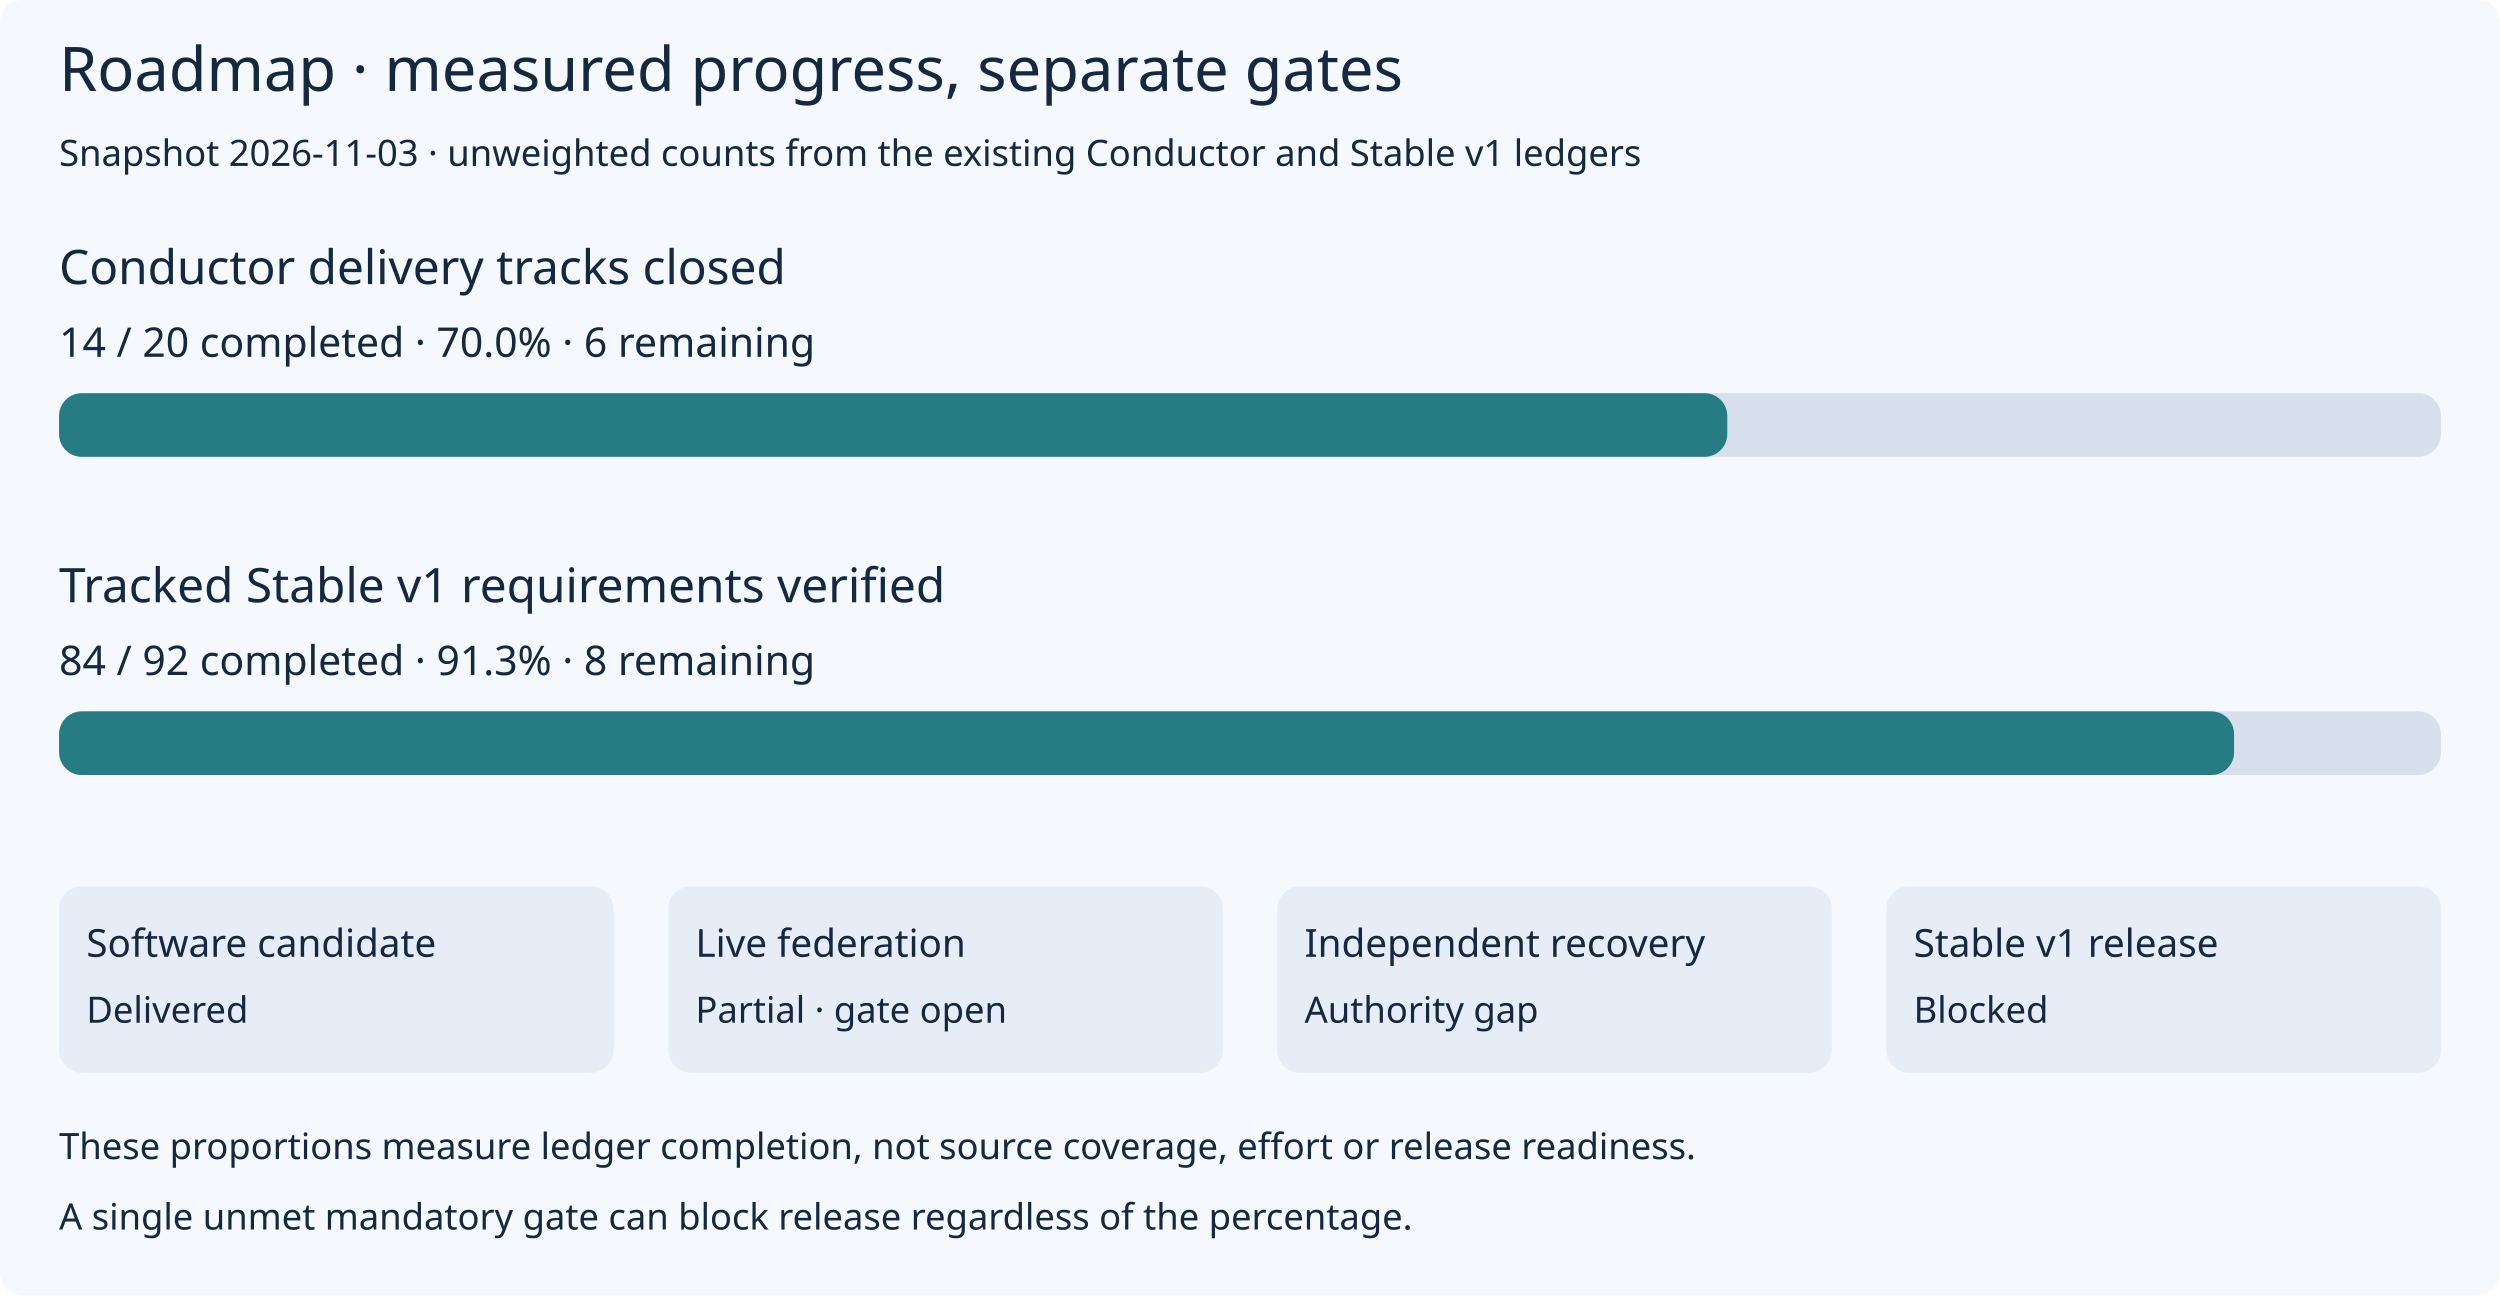
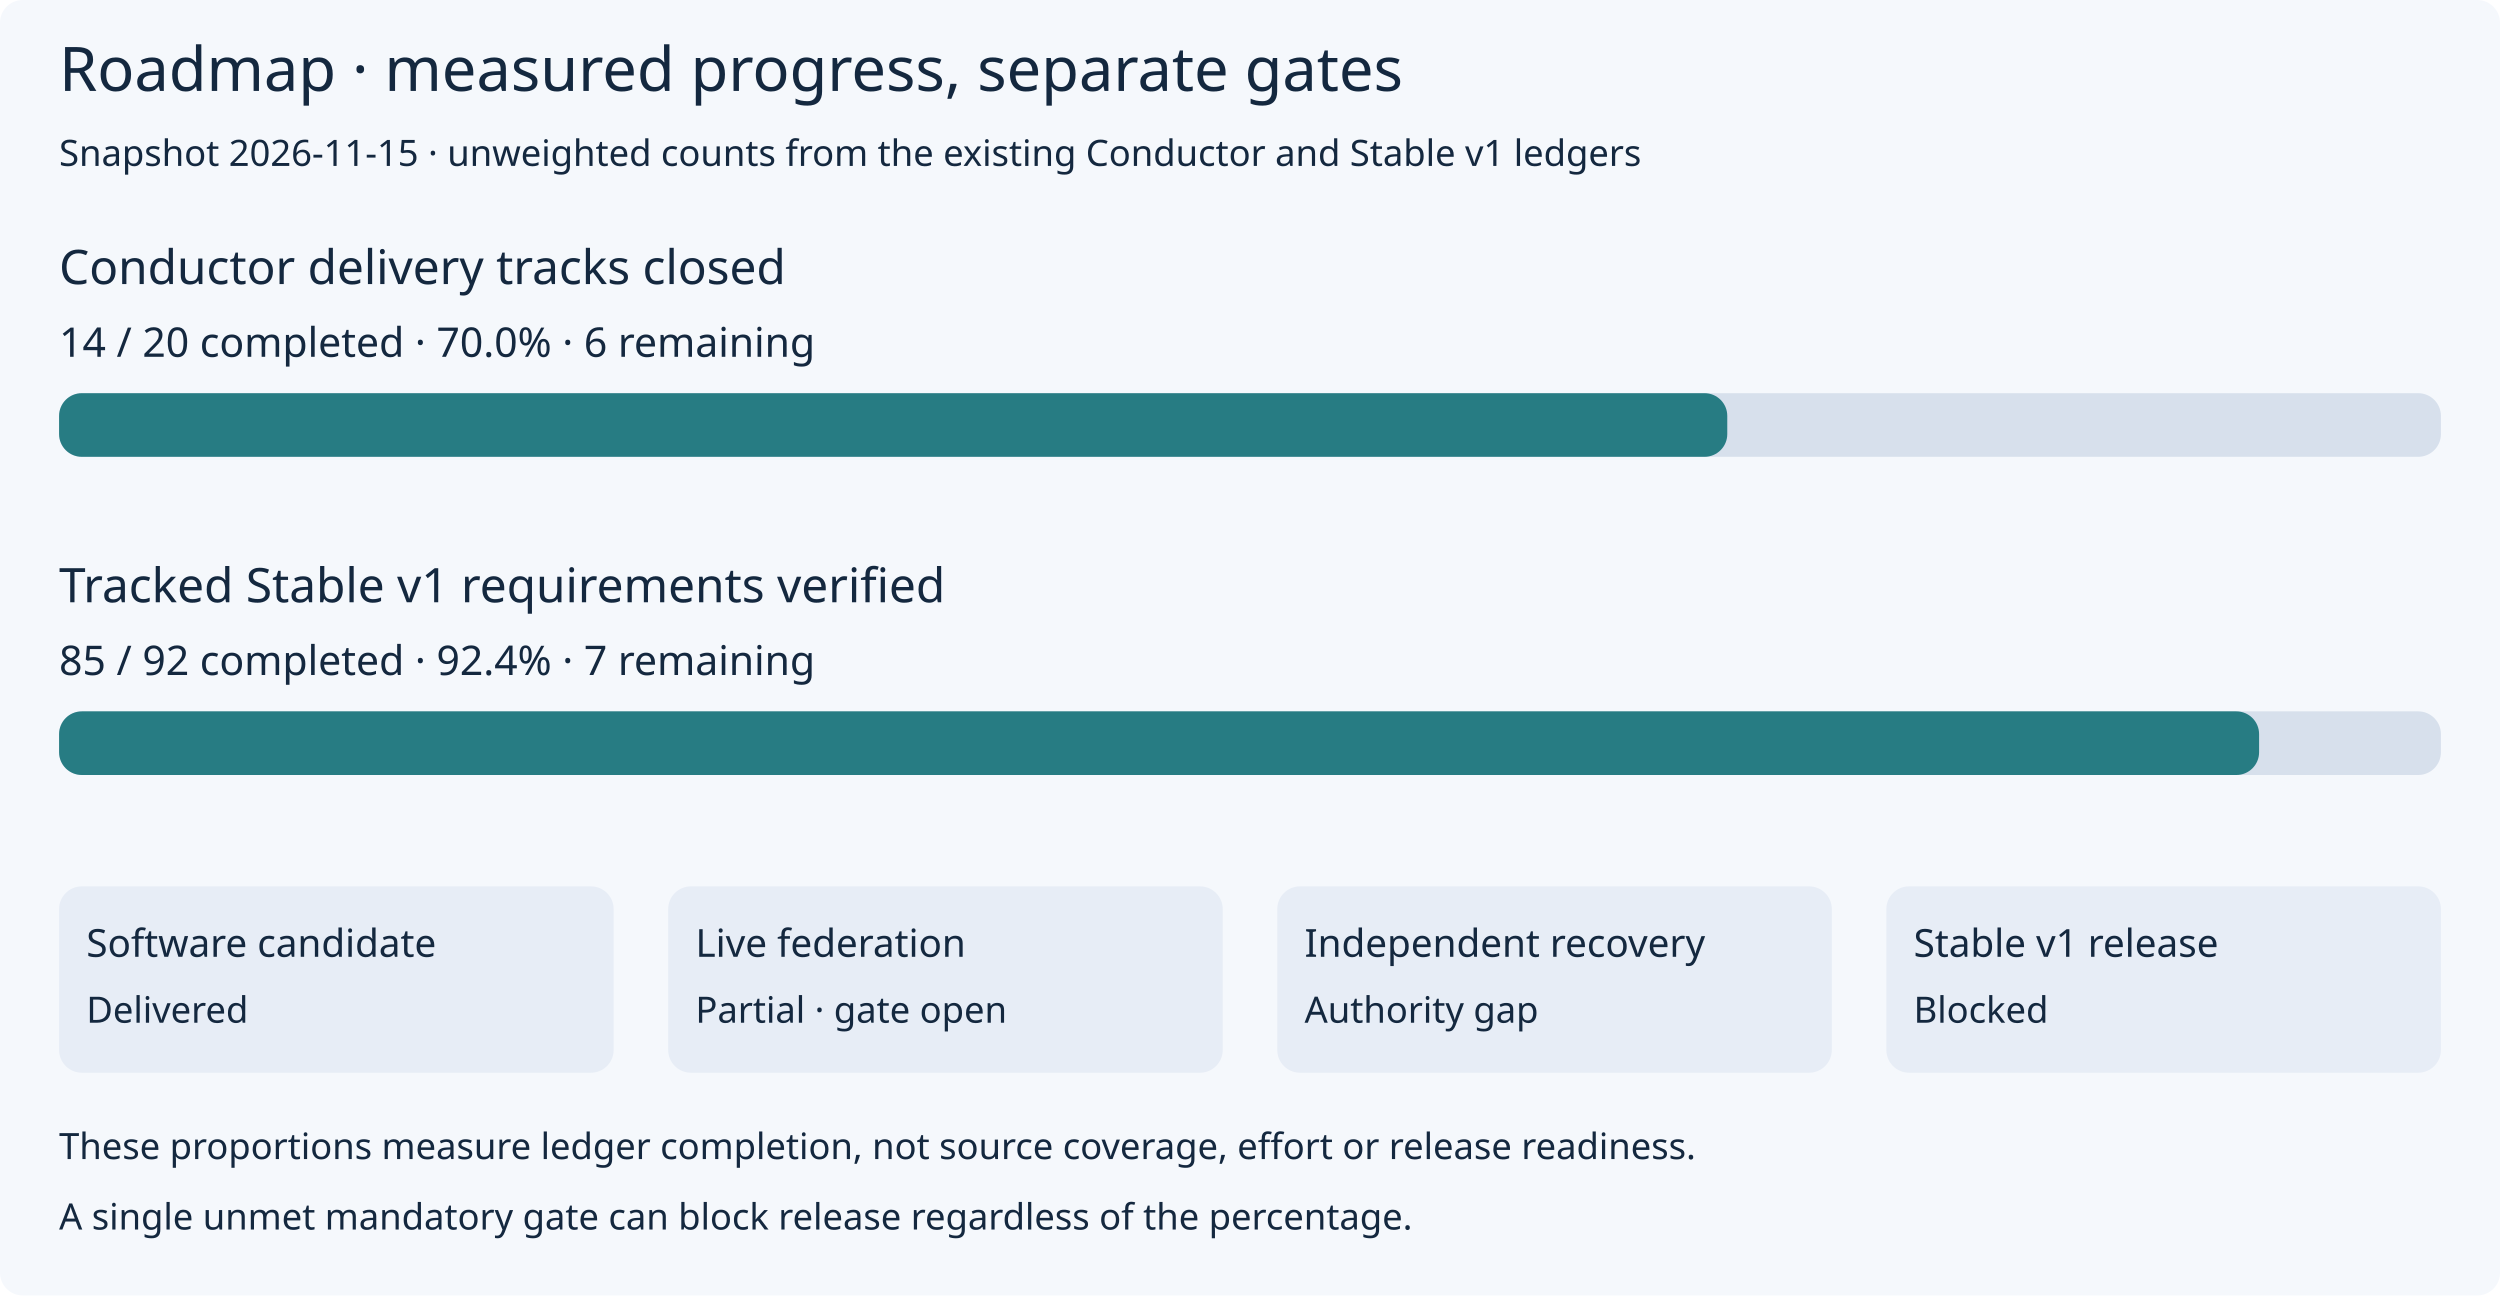
<svg xmlns="http://www.w3.org/2000/svg" width="1100" height="570" viewBox="0 0 1100 570" role="img" aria-labelledby="title desc">
  <style>text{font-family:system-ui,sans-serif;fill:#14283f}</style>
  <rect x="0" y="0" width="1100" height="570" rx="10" fill="#f5f8fc" />
  <text x="26" y="40" font-size="27">Roadmap · measured progress, separate gates</text>
-   <text x="26" y="73" font-size="16">Snapshot 2026-11-03 · unweighted counts from the existing Conductor and Stable v1 ledgers</text>
+   <text x="26" y="73" font-size="16">Snapshot 2026-11-15 · unweighted counts from the existing Conductor and Stable v1 ledgers</text>
  <text x="26" y="125" font-size="21">Conductor delivery tracks closed</text>
  <text x="26" y="157" font-size="18">14 / 20 completed · 70.0% · 6 remaining</text>
  <rect x="26" y="173" width="1048" height="28" rx="10" fill="#d7e0ec" />
  <rect x="26" y="173" width="734" height="28" rx="10" fill="#277c83" />
  <text x="26" y="265" font-size="21">Tracked Stable v1 requirements verified</text>
-   <text x="26" y="297" font-size="18">84 / 92 completed · 91.3% · 8 remaining</text>
+   <text x="26" y="297" font-size="18">85 / 92 completed · 92.4% · 7 remaining</text>
  <rect x="26" y="313" width="1048" height="28" rx="10" fill="#d7e0ec" />
-   <rect x="26" y="313" width="957" height="28" rx="10" fill="#277c83" />
+   <rect x="26" y="313" width="968" height="28" rx="10" fill="#277c83" />
  <rect x="26" y="390" width="244" height="82" rx="10" fill="#e7edf6" />
  <text x="38" y="421" font-size="17">Software candidate</text>
  <text x="38" y="450" font-size="16">Delivered</text>
  <rect x="294" y="390" width="244" height="82" rx="10" fill="#e7edf6" />
  <text x="306" y="421" font-size="17">Live federation</text>
  <text x="306" y="450" font-size="16">Partial · gate open</text>
  <rect x="562" y="390" width="244" height="82" rx="10" fill="#e7edf6" />
  <text x="574" y="421" font-size="17">Independent recovery</text>
  <text x="574" y="450" font-size="16">Authority gap</text>
  <rect x="830" y="390" width="244" height="82" rx="10" fill="#e7edf6" />
  <text x="842" y="421" font-size="17">Stable v1 release</text>
  <text x="842" y="450" font-size="16">Blocked</text>
  <text x="26" y="510" font-size="16">These proportions measure ledger completion, not source coverage, effort or release readiness.</text>
  <text x="26" y="541" font-size="16">A single unmet mandatory gate can block release regardless of the percentage.</text>
</svg>
